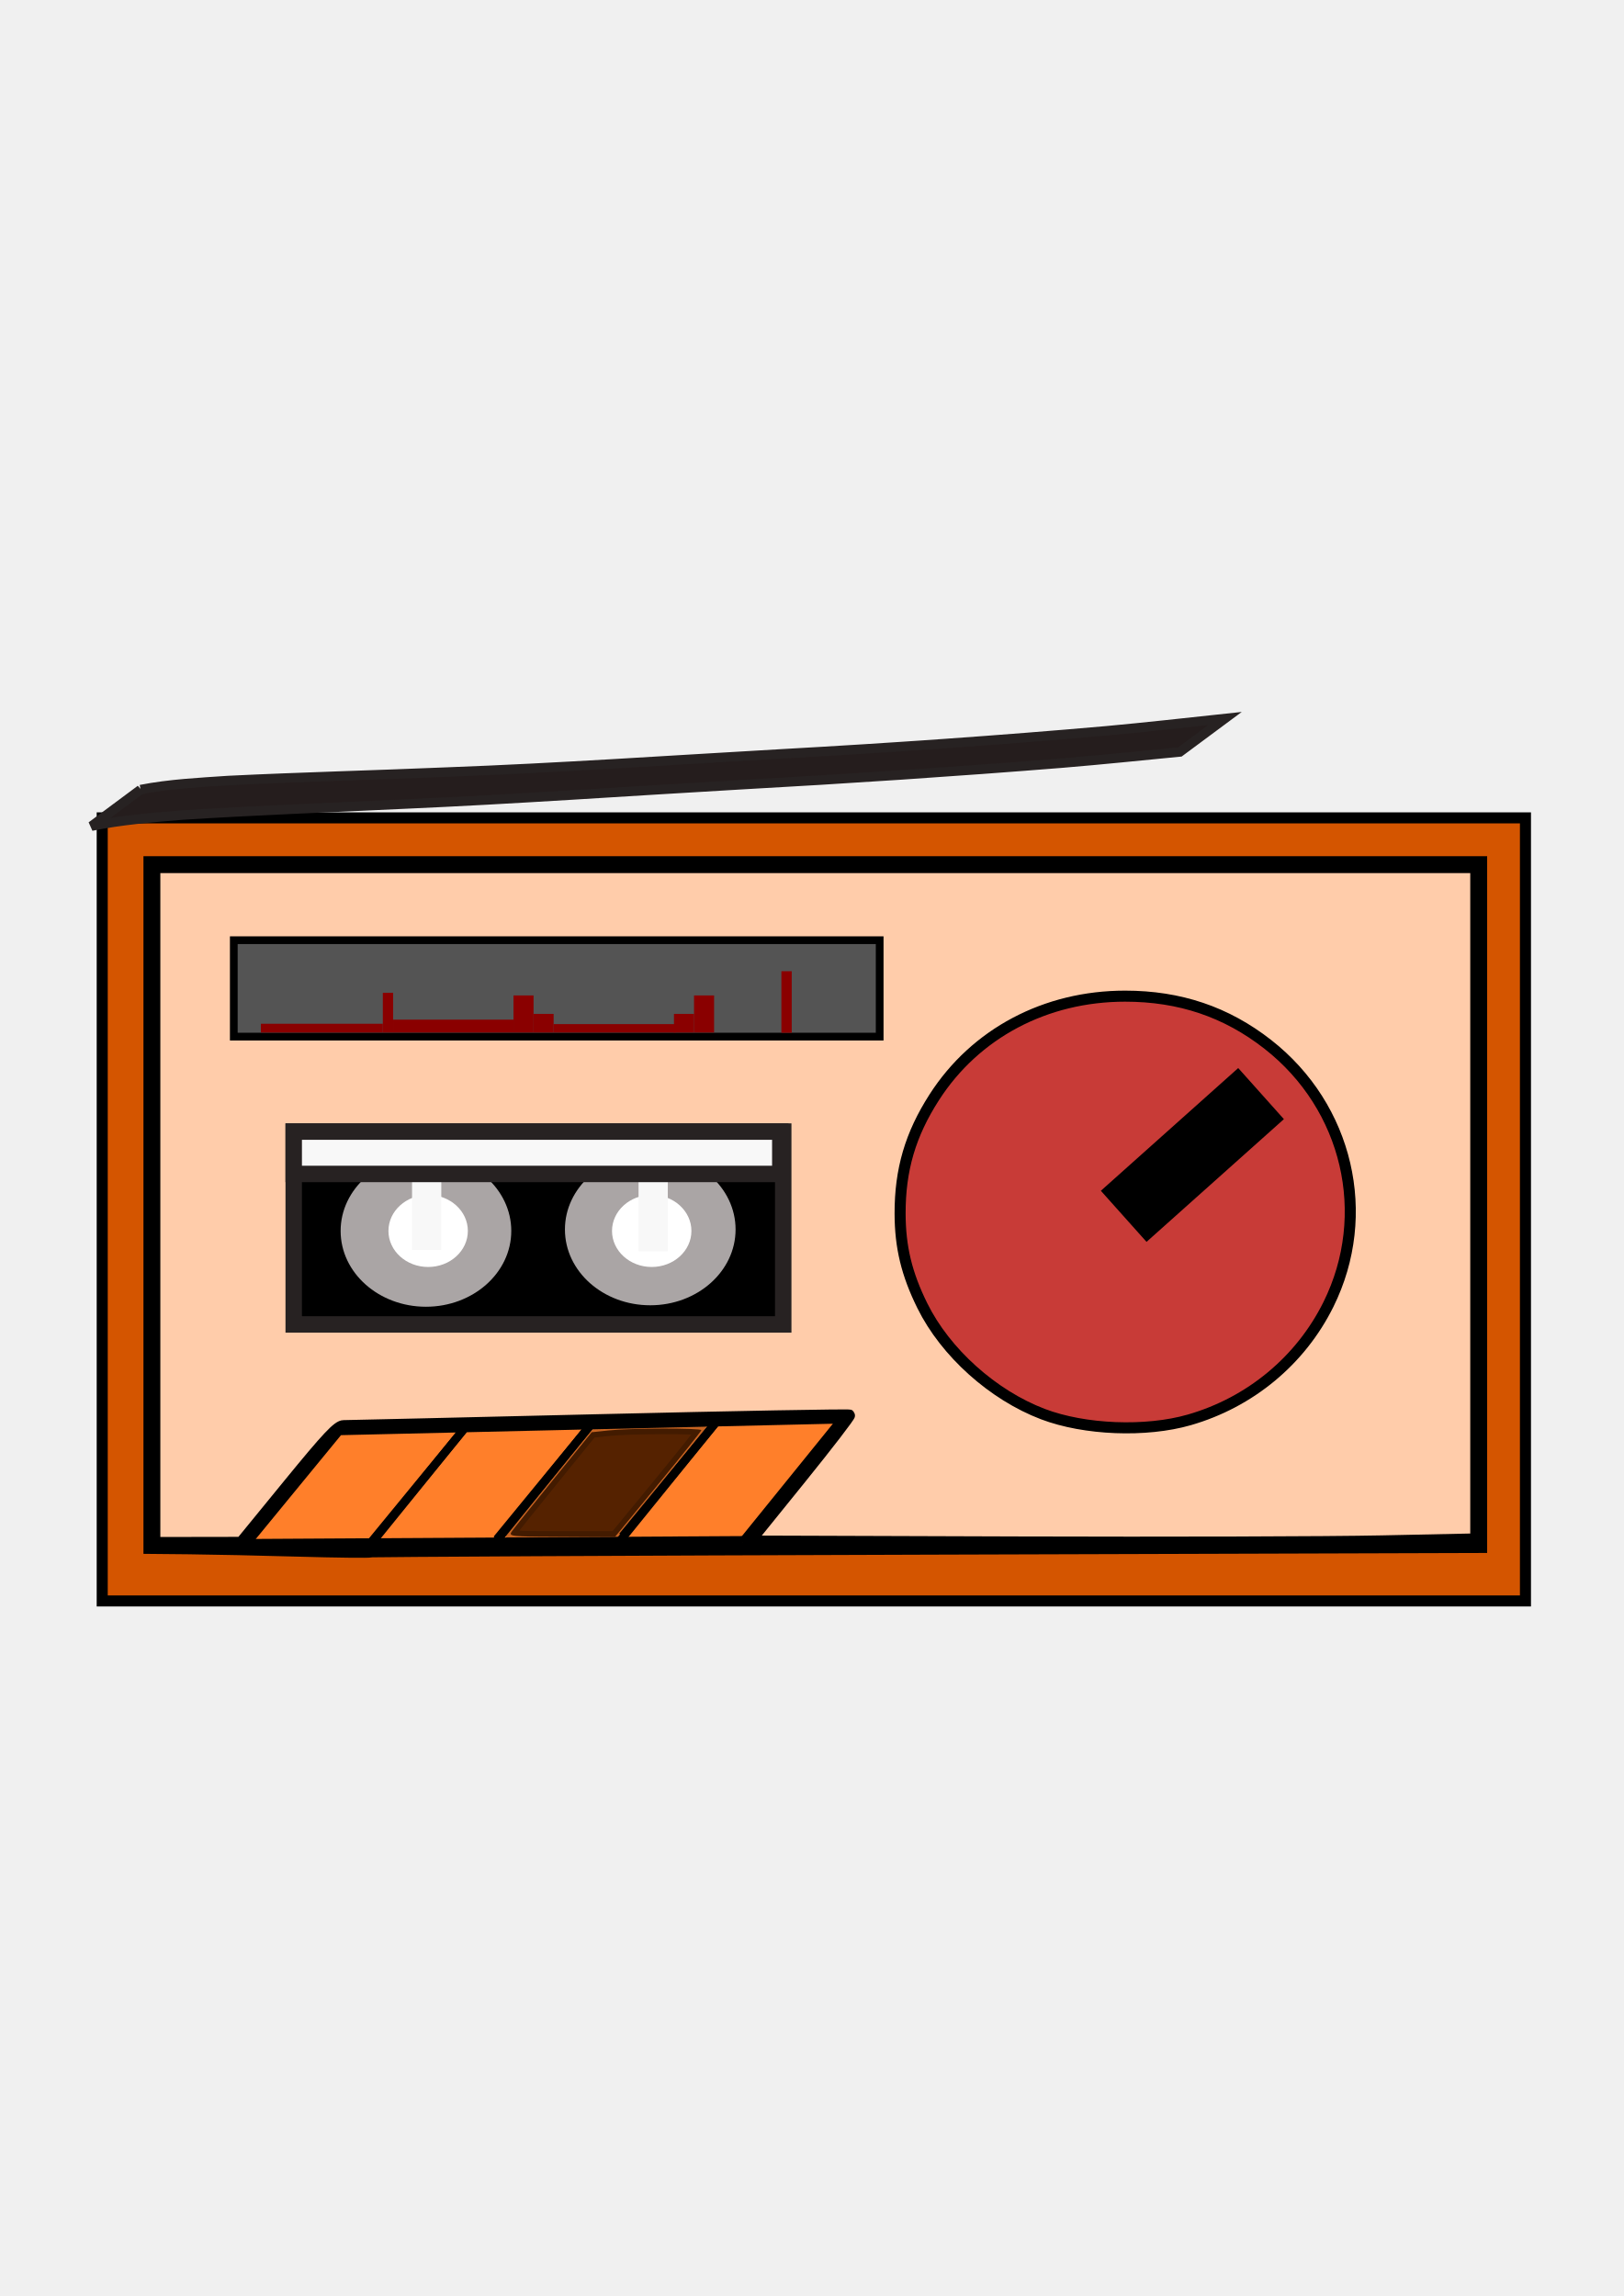
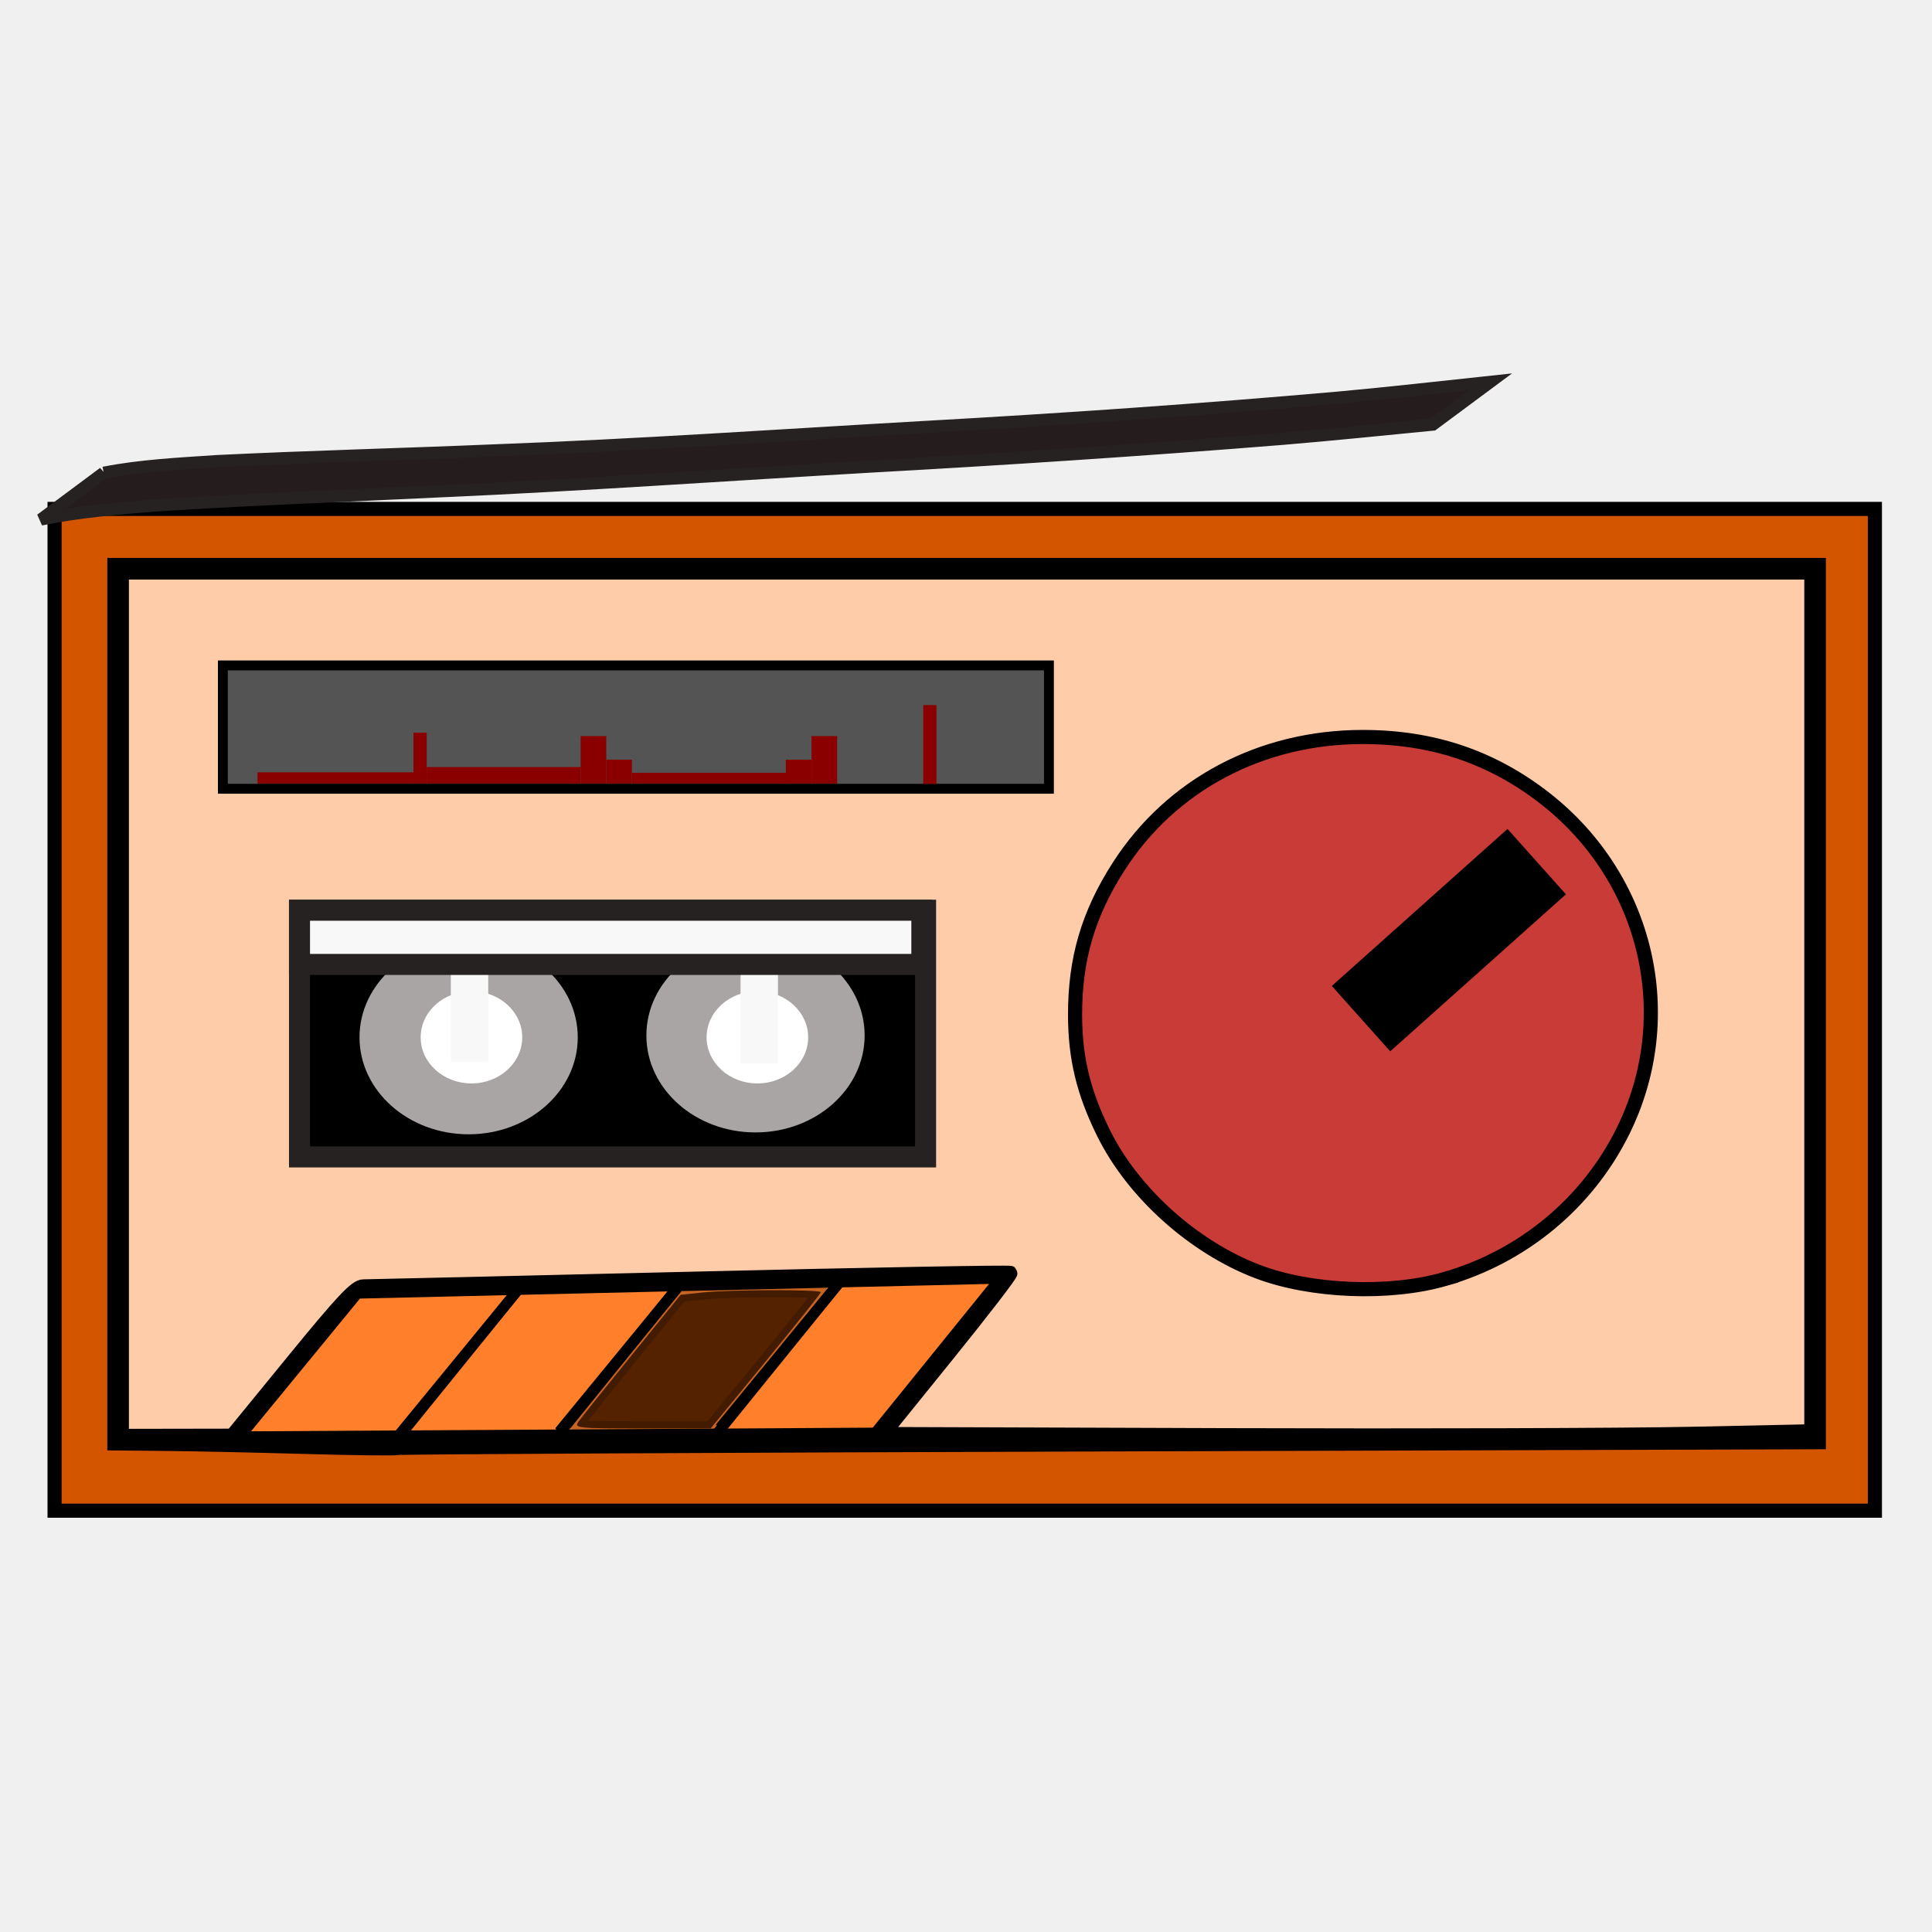
- <svg xmlns="http://www.w3.org/2000/svg" xmlns:ns1="http://www.openswatchbook.org/uri/2009/osb" xmlns:xlink="http://www.w3.org/1999/xlink" width="210mm" height="297mm" viewBox="0 0 210 297" version="1.1" id="svg8">
+ <svg xmlns="http://www.w3.org/2000/svg" xmlns:ns1="http://www.openswatchbook.org/uri/2009/osb" xmlns:xlink="http://www.w3.org/1999/xlink" width="512" height="512" viewBox="0 0 135.467 135.467" version="1.1" id="svg8">
  <defs id="defs2">
-     <linearGradient id="linearGradient6150" ns1:paint="solid">
-       <stop style="stop-color:#aa4400;stop-opacity:1;" offset="0" id="stop6148" />
+     <linearGradient ns1:paint="solid" id="linearGradient6150">
+       <stop id="stop6148" offset="0" style="stop-color:#aa4400;stop-opacity:1;" />
    </linearGradient>
-     <linearGradient xlink:href="#linearGradient6150" id="linearGradient6152" x1="13.229" y1="156.582" x2="197.304" y2="156.582" gradientUnits="userSpaceOnUse" />
+     <linearGradient gradientUnits="userSpaceOnUse" y2="156.582" x2="197.304" y1="156.582" x1="13.229" id="linearGradient6152" xlink:href="#linearGradient6150" />
  </defs>
-   <g id="layer1">
-     <rect style="fill:url(#linearGradient6152);stroke-width:0.265;fill-opacity:1" id="rect3769" width="184.074" height="101.676" x="13.229" y="105.744" />
-     <rect style="fill:#ff7f2a;stroke-width:0.265;fill-opacity:1" id="rect3771" width="172.357" height="88.824" x="19.277" y="111.414" />
-     <ellipse style="fill:#c83b37;stroke-width:0.265;fill-opacity:1" id="path3791" cx="145.521" cy="156.771" rx="29.104" ry="27.97" />
-     <path style="fill:#000000;stroke:#000000;stroke-width:8.865;stroke-linecap:butt;stroke-linejoin:miter;stroke-miterlimit:4;stroke-dasharray:none;stroke-opacity:1" d="m 163.097,141.463 -17.765,15.875" id="path3841" />
-     <path style="fill:none;stroke:#000000;stroke-width:1.065;stroke-linecap:butt;stroke-linejoin:miter;stroke-miterlimit:4;stroke-dasharray:none;stroke-opacity:1" d="m 31.75,199.86 8.25,-10.055 3.845,-4.686 16.253,-0.378 -12.851,15.875" id="path6156" />
-     <path style="fill:none;stroke:#000000;stroke-width:1.065;stroke-linecap:butt;stroke-linejoin:miter;stroke-miterlimit:4;stroke-dasharray:none;stroke-opacity:1" d="M 48.003,199.482 60.098,184.741 76.351,184.363 63.5,200.238" id="path6156-2" />
-     <path style="fill:none;stroke:#000000;stroke-width:1.065;stroke-linecap:butt;stroke-linejoin:miter;stroke-miterlimit:4;stroke-dasharray:none;stroke-opacity:1" d="m 64.256,199.104 12.095,-14.741 16.253,-0.378 -12.851,15.875" id="path6156-29" />
-     <path style="fill:none;stroke:#000000;stroke-width:1.065;stroke-linecap:butt;stroke-linejoin:miter;stroke-miterlimit:4;stroke-dasharray:none;stroke-opacity:1" d="m 80.509,198.726 12.095,-14.741 16.253,-0.378 -12.851,15.875" id="path6156-2-3" />
-     <path style="fill:none;stroke:#000000;stroke-width:1.565;stroke-linecap:butt;stroke-linejoin:miter;stroke-miterlimit:4;stroke-dasharray:none;stroke-opacity:1" d="M 31.75,199.86 96.006,199.482" id="path6191" />
-     <path style="fill:#d45500;fill-opacity:1;stroke:#000000;stroke-width:5.399;stroke-miterlimit:4;stroke-dasharray:none;stroke-opacity:1" d="M 49.964,591.287 V 399.859 H 397.821 745.678 V 591.287 782.716 H 397.821 49.964 Z m 403.929,166.095 270.357,-0.829 V 588.92 421.287 H 398.535 72.821 v 167.857 167.857 l 19.643,0.191 c 10.804,0.105 34.75,0.624 53.214,1.153 18.464,0.529 34.536,0.716 35.714,0.414 1.179,-0.302 123.804,-0.921 272.5,-1.378 z" id="path6249" transform="scale(0.2645833)" />
-     <path style="fill:#ffccaa;fill-opacity:1;stroke:#000000;stroke-width:5.399;stroke-miterlimit:4;stroke-dasharray:none;stroke-opacity:1" d="m 75.678,589.145 v -165 H 398.535 721.392 v 164.121 164.121 l -46.071,0.967 c -25.339,0.532 -105.137,0.767 -177.328,0.522 l -131.257,-0.445 24.613,-30.453 c 13.537,-16.749 24.309,-30.757 23.939,-31.128 -0.371,-0.371 -55.37,0.637 -122.22,2.239 -66.85,1.602 -123.136,2.913 -125.081,2.913 -2.865,0 -7.955,5.41 -26.851,28.536 l -23.316,28.536 -21.071,0.035 -21.071,0.035 z M 581.353,694.176 c 29.789,-8.58 54.442,-29.044 68.02,-56.46 21.752,-43.921 9.484,-96.514 -29.656,-127.14 -20.28,-15.868 -43.042,-23.554 -69.753,-23.554 -38.88,0 -73.2,18.191 -93.277,49.441 -11.687,18.19 -16.744,35.417 -16.698,56.873 0.035,16.391 3.199,29.5 10.871,45.041 11.273,22.836 34.472,43.683 58.971,52.992 20.366,7.739 50.321,8.915 71.523,2.808 z" id="path6253" transform="scale(0.2645833)" />
-     <path style="fill:#552200;fill-opacity:1;stroke:#000000;stroke-width:5.399;stroke-miterlimit:4;stroke-dasharray:none;stroke-opacity:0.216" d="m 250.24,748.642 c 1.027,-1.455 10.224,-12.946 20.438,-25.535 l 18.571,-22.89 8.424,-0.893 c 10.435,-1.107 45.148,-1.183 45.148,-0.099 0,0.437 -9.475,12.33 -21.056,26.429 l -21.056,25.634 h -26.168 c -25.189,0 -26.098,-0.099 -24.301,-2.645 z" id="path6269" transform="scale(0.2645833)" />
-     <rect style="fill:#545454;fill-opacity:1;stroke:#000000;stroke-width:1;stroke-miterlimit:4;stroke-dasharray:none;stroke-opacity:1" id="rect6281" width="83.533" height="12.473" x="30.238" y="121.619" />
-     <rect style="fill:none;fill-opacity:1;stroke:#070707;stroke-width:1;stroke-miterlimit:4;stroke-dasharray:none;stroke-opacity:0" id="rect6287" width="14.363" height="3.402" x="30.238" y="130.69" />
-     <rect style="fill:#8a0000;fill-opacity:1;stroke:#070707;stroke-width:1;stroke-miterlimit:4;stroke-dasharray:none;stroke-opacity:0" id="rect6316" width="15.769" height="1.136" x="33.743" y="132.429" />
-     <rect style="fill:#8a0000;fill-opacity:1;stroke:#070707;stroke-width:1;stroke-miterlimit:4;stroke-dasharray:none;stroke-opacity:0" id="rect6318" width="1.336" height="5.145" x="49.512" y="128.42" />
-     <rect style="fill:#8a0000;fill-opacity:1;stroke:#070707;stroke-width:1.204;stroke-miterlimit:4;stroke-dasharray:none;stroke-opacity:0" id="rect6316-7" width="15.565" height="1.667" x="50.848" y="131.897" />
-     <rect style="fill:#8a0000;fill-opacity:1;stroke:#070707;stroke-width:1.346;stroke-miterlimit:4;stroke-dasharray:none;stroke-opacity:0" id="rect6318-6" width="2.594" height="4.799" x="66.413" y="128.765" />
-     <rect style="fill:#8a0000;fill-opacity:1;stroke:#070707;stroke-width:0.954;stroke-miterlimit:4;stroke-dasharray:none;stroke-opacity:0" id="rect6318-6-3" width="2.594" height="2.412" x="69.008" y="131.153" />
-     <rect style="fill:#8a0000;fill-opacity:1;stroke:#070707;stroke-width:0.98;stroke-miterlimit:4;stroke-dasharray:none;stroke-opacity:0" id="rect6316-7-1" width="15.789" height="1.089" x="71.602" y="132.475" />
-     <rect style="fill:#8a0000;fill-opacity:1;stroke:#070707;stroke-width:1.346;stroke-miterlimit:4;stroke-dasharray:none;stroke-opacity:0" id="rect6318-6-7" width="2.594" height="4.799" x="89.761" y="128.765" />
-     <rect style="fill:#8a0000;fill-opacity:1;stroke:#070707;stroke-width:0.954;stroke-miterlimit:4;stroke-dasharray:none;stroke-opacity:0" id="rect6318-6-3-0" width="2.594" height="2.412" x="87.167" y="131.153" />
-     <rect style="fill:#8a0000;fill-opacity:1;stroke:#070707;stroke-width:1.244;stroke-miterlimit:4;stroke-dasharray:none;stroke-opacity:0" id="rect6318-2" width="1.336" height="7.967" x="101.061" y="125.631" />
-     <flowRoot xml:space="preserve" id="flowRoot6401" style="font-style:normal;font-weight:normal;font-size:40px;line-height:1.25;font-family:sans-serif;letter-spacing:0px;word-spacing:0px;fill:#000000;fill-opacity:1;stroke:none" transform="scale(0.2645833)">
-       <flowRegion id="flowRegion6403">
-         <rect id="rect6405" width="268.701" height="41.416" x="436.386" y="697.245" />
-       </flowRegion>
-       <flowPara id="flowPara6407">R</flowPara>
-     </flowRoot>
-     <flowRoot xml:space="preserve" id="flowRoot6417" style="fill:black;fill-opacity:1;stroke:none;font-family:sans-serif;font-style:normal;font-weight:normal;font-size:40px;line-height:1.25;letter-spacing:0px;word-spacing:0px">
-       <flowRegion id="flowRegion6419">
-         <rect id="rect6421" width="327.289" height="62.629" x="74.751" y="217.423" />
-       </flowRegion>
-       <flowPara id="flowPara6423" />
-     </flowRoot>
-     <rect style="fill:#000000;fill-opacity:1;stroke:#272222;stroke-width:2.126;stroke-linecap:butt;stroke-miterlimit:4;stroke-dasharray:none;stroke-opacity:1" id="rect6681" width="63.311" height="24.946" x="37.987" y="146.376" />
-     <ellipse style="fill:#aaa5a5;fill-opacity:1;stroke:#000000;stroke-width:2.546;stroke-linecap:butt;stroke-miterlimit:4;stroke-dasharray:none;stroke-opacity:0" id="path6703" cx="55.09" cy="159.228" rx="11.035" ry="9.806" />
-     <ellipse style="fill:#aaa5a5;fill-opacity:1;stroke:#000000;stroke-width:2.546;stroke-linecap:butt;stroke-miterlimit:4;stroke-dasharray:none;stroke-opacity:0" id="path6703-0" cx="84.1" cy="159.039" rx="11.035" ry="9.806" />
-     <ellipse style="fill:#ffffff;fill-opacity:1;stroke:#000000;stroke-width:1.683;stroke-linecap:butt;stroke-miterlimit:4;stroke-dasharray:none;stroke-opacity:0" id="path6683-4" cx="55.374" cy="159.228" rx="5.135" ry="4.663" />
-     <ellipse style="fill:#ffffff;fill-opacity:1;stroke:#000000;stroke-width:1.683;stroke-linecap:butt;stroke-miterlimit:4;stroke-dasharray:none;stroke-opacity:0" id="path6683-5" cx="84.289" cy="159.228" rx="5.135" ry="4.663" />
-     <rect style="fill:#f8f8f8;fill-opacity:1;stroke:#000000;stroke-width:1.737;stroke-linecap:butt;stroke-miterlimit:4;stroke-dasharray:none;stroke-opacity:0" id="rect6756" width="3.783" height="10.583" x="53.291" y="151.101" />
-     <rect style="fill:#f8f8f8;fill-opacity:1;stroke:#000000;stroke-width:1.737;stroke-linecap:butt;stroke-miterlimit:4;stroke-dasharray:none;stroke-opacity:0" id="rect6756-3" width="3.783" height="10.583" x="82.586" y="151.29" />
-     <rect style="fill:#f8f8f8;fill-opacity:1;stroke:#272222;stroke-width:2.126;stroke-linecap:butt;stroke-miterlimit:4;stroke-dasharray:none;stroke-opacity:1" id="rect6788" width="62.933" height="5.481" x="37.987" y="146.376" />
-     <path style="fill:#251d1d;fill-opacity:1;stroke:#272222;stroke-width:1.226;stroke-linecap:butt;stroke-miterlimit:4;stroke-dasharray:none;stroke-opacity:1" id="path6825" d="m 18.187,102.138 c 3.75,-0.739 7.569,-0.915 11.373,-1.175 9.404,-0.46 18.816,-0.694 28.223,-1.092 14.468,-0.536 28.915,-1.538 43.369,-2.359 13.989,-0.779 27.966,-1.747 41.922,-2.976 5.125,-0.47 10.239,-1.048 15.356,-1.595 0,0 -5.832,4.328 -5.832,4.328 v 0 c -5.053,0.491 -10.103,1.015 -15.162,1.436 -13.897,1.121 -27.809,2.039 -41.729,2.811 -14.526,0.835 -29.04,1.867 -43.576,2.502 -9.546,0.467 -19.1,0.804 -28.638,1.423 -3.909,0.318 -7.814,0.638 -11.663,1.424 0,0 6.358,-4.728 6.358,-4.728 z" />
+   <g id="layer1" transform="translate(0,-161.5333)">
+     <g id="layer1-3" transform="matrix(0.6933946,0,0,0.6933946,-5.339846,123.8598)">
+       <rect y="105.744" x="13.229" height="101.676" width="184.074" id="rect3769" style="fill:url(#linearGradient6152);fill-opacity:1;stroke-width:0.265" />
+       <rect y="111.414" x="19.277" height="88.824" width="172.357" id="rect3771" style="fill:#ff7f2a;fill-opacity:1;stroke-width:0.265" />
+       <ellipse ry="27.97" rx="29.104" cy="156.771" cx="145.521" id="path3791" style="fill:#c83b37;fill-opacity:1;stroke-width:0.265" />
+       <path id="path3841" d="m 163.097,141.463 -17.765,15.875" style="fill:#000000;stroke:#000000;stroke-width:8.865;stroke-linecap:butt;stroke-linejoin:miter;stroke-miterlimit:4;stroke-dasharray:none;stroke-opacity:1" />
+       <path id="path6156" d="m 31.75,199.86 8.25,-10.055 3.845,-4.686 16.253,-0.378 -12.851,15.875" style="fill:none;stroke:#000000;stroke-width:1.065;stroke-linecap:butt;stroke-linejoin:miter;stroke-miterlimit:4;stroke-dasharray:none;stroke-opacity:1" />
+       <path id="path6156-2" d="M 48.003,199.482 60.098,184.741 76.351,184.363 63.5,200.238" style="fill:none;stroke:#000000;stroke-width:1.065;stroke-linecap:butt;stroke-linejoin:miter;stroke-miterlimit:4;stroke-dasharray:none;stroke-opacity:1" />
+       <path id="path6156-29" d="m 64.256,199.104 12.095,-14.741 16.253,-0.378 -12.851,15.875" style="fill:none;stroke:#000000;stroke-width:1.065;stroke-linecap:butt;stroke-linejoin:miter;stroke-miterlimit:4;stroke-dasharray:none;stroke-opacity:1" />
+       <path id="path6156-2-3" d="m 80.509,198.726 12.095,-14.741 16.253,-0.378 -12.851,15.875" style="fill:none;stroke:#000000;stroke-width:1.065;stroke-linecap:butt;stroke-linejoin:miter;stroke-miterlimit:4;stroke-dasharray:none;stroke-opacity:1" />
+       <path id="path6191" d="M 31.75,199.86 96.006,199.482" style="fill:none;stroke:#000000;stroke-width:1.565;stroke-linecap:butt;stroke-linejoin:miter;stroke-miterlimit:4;stroke-dasharray:none;stroke-opacity:1" />
+       <path transform="scale(0.2645833)" id="path6249" d="M 49.964,591.287 V 399.859 H 397.821 745.678 V 591.287 782.716 H 397.821 49.964 Z m 403.929,166.095 270.357,-0.829 V 588.92 421.287 H 398.535 72.821 v 167.857 167.857 l 19.643,0.191 c 10.804,0.105 34.75,0.624 53.214,1.153 18.464,0.529 34.536,0.716 35.714,0.414 1.179,-0.302 123.804,-0.921 272.5,-1.378 z" style="fill:#d45500;fill-opacity:1;stroke:#000000;stroke-width:5.399;stroke-miterlimit:4;stroke-dasharray:none;stroke-opacity:1" />
+       <path transform="scale(0.2645833)" id="path6253" d="m 75.678,589.145 v -165 H 398.535 721.392 v 164.121 164.121 l -46.071,0.967 c -25.339,0.532 -105.137,0.767 -177.328,0.522 l -131.257,-0.445 24.613,-30.453 c 13.537,-16.749 24.309,-30.757 23.939,-31.128 -0.371,-0.371 -55.37,0.637 -122.22,2.239 -66.85,1.602 -123.136,2.913 -125.081,2.913 -2.865,0 -7.955,5.41 -26.851,28.536 l -23.316,28.536 -21.071,0.035 -21.071,0.035 z M 581.353,694.176 c 29.789,-8.58 54.442,-29.044 68.02,-56.46 21.752,-43.921 9.484,-96.514 -29.656,-127.14 -20.28,-15.868 -43.042,-23.554 -69.753,-23.554 -38.88,0 -73.2,18.191 -93.277,49.441 -11.687,18.19 -16.744,35.417 -16.698,56.873 0.035,16.391 3.199,29.5 10.871,45.041 11.273,22.836 34.472,43.683 58.971,52.992 20.366,7.739 50.321,8.915 71.523,2.808 z" style="fill:#ffccaa;fill-opacity:1;stroke:#000000;stroke-width:5.399;stroke-miterlimit:4;stroke-dasharray:none;stroke-opacity:1" />
+       <path transform="scale(0.2645833)" id="path6269" d="m 250.24,748.642 c 1.027,-1.455 10.224,-12.946 20.438,-25.535 l 18.571,-22.89 8.424,-0.893 c 10.435,-1.107 45.148,-1.183 45.148,-0.099 0,0.437 -9.475,12.33 -21.056,26.429 l -21.056,25.634 h -26.168 c -25.189,0 -26.098,-0.099 -24.301,-2.645 z" style="fill:#552200;fill-opacity:1;stroke:#000000;stroke-width:5.399;stroke-miterlimit:4;stroke-dasharray:none;stroke-opacity:0.216" />
+       <rect y="121.619" x="30.238" height="12.473" width="83.533" id="rect6281" style="fill:#545454;fill-opacity:1;stroke:#000000;stroke-width:1;stroke-miterlimit:4;stroke-dasharray:none;stroke-opacity:1" />
+       <rect y="130.69" x="30.238" height="3.402" width="14.363" id="rect6287" style="fill:none;fill-opacity:1;stroke:#070707;stroke-width:1;stroke-miterlimit:4;stroke-dasharray:none;stroke-opacity:0" />
+       <rect y="132.429" x="33.743" height="1.136" width="15.769" id="rect6316" style="fill:#8a0000;fill-opacity:1;stroke:#070707;stroke-width:1;stroke-miterlimit:4;stroke-dasharray:none;stroke-opacity:0" />
+       <rect y="128.42" x="49.512" height="5.145" width="1.336" id="rect6318" style="fill:#8a0000;fill-opacity:1;stroke:#070707;stroke-width:1;stroke-miterlimit:4;stroke-dasharray:none;stroke-opacity:0" />
+       <rect y="131.897" x="50.848" height="1.667" width="15.565" id="rect6316-7" style="fill:#8a0000;fill-opacity:1;stroke:#070707;stroke-width:1.204;stroke-miterlimit:4;stroke-dasharray:none;stroke-opacity:0" />
+       <rect y="128.765" x="66.413" height="4.799" width="2.594" id="rect6318-6" style="fill:#8a0000;fill-opacity:1;stroke:#070707;stroke-width:1.346;stroke-miterlimit:4;stroke-dasharray:none;stroke-opacity:0" />
+       <rect y="131.153" x="69.008" height="2.412" width="2.594" id="rect6318-6-3" style="fill:#8a0000;fill-opacity:1;stroke:#070707;stroke-width:0.954;stroke-miterlimit:4;stroke-dasharray:none;stroke-opacity:0" />
+       <rect y="132.475" x="71.602" height="1.089" width="15.789" id="rect6316-7-1" style="fill:#8a0000;fill-opacity:1;stroke:#070707;stroke-width:0.98;stroke-miterlimit:4;stroke-dasharray:none;stroke-opacity:0" />
+       <rect y="128.765" x="89.761" height="4.799" width="2.594" id="rect6318-6-7" style="fill:#8a0000;fill-opacity:1;stroke:#070707;stroke-width:1.346;stroke-miterlimit:4;stroke-dasharray:none;stroke-opacity:0" />
+       <rect y="131.153" x="87.167" height="2.412" width="2.594" id="rect6318-6-3-0" style="fill:#8a0000;fill-opacity:1;stroke:#070707;stroke-width:0.954;stroke-miterlimit:4;stroke-dasharray:none;stroke-opacity:0" />
+       <rect y="125.631" x="101.061" height="7.967" width="1.336" id="rect6318-2" style="fill:#8a0000;fill-opacity:1;stroke:#070707;stroke-width:1.244;stroke-miterlimit:4;stroke-dasharray:none;stroke-opacity:0" />
+       <flowRoot transform="scale(0.2645833)" style="font-style:normal;font-weight:normal;font-size:40px;line-height:1.25;font-family:sans-serif;letter-spacing:0px;word-spacing:0px;fill:#000000;fill-opacity:1;stroke:none" id="flowRoot6401" xml:space="preserve">
+         <flowRegion id="flowRegion6403">
+           <rect y="697.245" x="436.386" height="41.416" width="268.701" id="rect6405" />
+         </flowRegion>
+         <flowPara id="flowPara6407">R</flowPara>
+       </flowRoot>
+       <flowRoot style="font-style:normal;font-weight:normal;font-size:40px;line-height:1.25;font-family:sans-serif;letter-spacing:0px;word-spacing:0px;fill:#000000;fill-opacity:1;stroke:none" id="flowRoot6417" xml:space="preserve">
+         <flowRegion id="flowRegion6419">
+           <rect y="217.423" x="74.751" height="62.629" width="327.289" id="rect6421" />
+         </flowRegion>
+         <flowPara id="flowPara6423" />
+       </flowRoot>
+       <rect y="146.376" x="37.987" height="24.946" width="63.311" id="rect6681" style="fill:#000000;fill-opacity:1;stroke:#272222;stroke-width:2.126;stroke-linecap:butt;stroke-miterlimit:4;stroke-dasharray:none;stroke-opacity:1" />
+       <ellipse ry="9.806" rx="11.035" cy="159.228" cx="55.09" id="path6703" style="fill:#aaa5a5;fill-opacity:1;stroke:#000000;stroke-width:2.546;stroke-linecap:butt;stroke-miterlimit:4;stroke-dasharray:none;stroke-opacity:0" />
+       <ellipse ry="9.806" rx="11.035" cy="159.039" cx="84.1" id="path6703-0" style="fill:#aaa5a5;fill-opacity:1;stroke:#000000;stroke-width:2.546;stroke-linecap:butt;stroke-miterlimit:4;stroke-dasharray:none;stroke-opacity:0" />
+       <ellipse ry="4.663" rx="5.135" cy="159.228" cx="55.374" id="path6683-4" style="fill:#ffffff;fill-opacity:1;stroke:#000000;stroke-width:1.683;stroke-linecap:butt;stroke-miterlimit:4;stroke-dasharray:none;stroke-opacity:0" />
+       <ellipse ry="4.663" rx="5.135" cy="159.228" cx="84.289" id="path6683-5" style="fill:#ffffff;fill-opacity:1;stroke:#000000;stroke-width:1.683;stroke-linecap:butt;stroke-miterlimit:4;stroke-dasharray:none;stroke-opacity:0" />
+       <rect y="151.101" x="53.291" height="10.583" width="3.783" id="rect6756" style="fill:#f8f8f8;fill-opacity:1;stroke:#000000;stroke-width:1.737;stroke-linecap:butt;stroke-miterlimit:4;stroke-dasharray:none;stroke-opacity:0" />
+       <rect y="151.29" x="82.586" height="10.583" width="3.783" id="rect6756-3" style="fill:#f8f8f8;fill-opacity:1;stroke:#000000;stroke-width:1.737;stroke-linecap:butt;stroke-miterlimit:4;stroke-dasharray:none;stroke-opacity:0" />
+       <rect y="146.376" x="37.987" height="5.481" width="62.933" id="rect6788" style="fill:#f8f8f8;fill-opacity:1;stroke:#272222;stroke-width:2.126;stroke-linecap:butt;stroke-miterlimit:4;stroke-dasharray:none;stroke-opacity:1" />
+       <path d="m 18.187,102.138 c 3.75,-0.739 7.569,-0.915 11.373,-1.175 9.404,-0.46 18.816,-0.694 28.223,-1.092 14.468,-0.536 28.915,-1.538 43.369,-2.359 13.989,-0.779 27.966,-1.747 41.922,-2.976 5.125,-0.47 10.239,-1.048 15.356,-1.595 0,0 -5.832,4.328 -5.832,4.328 v 0 c -5.053,0.491 -10.103,1.015 -15.162,1.436 -13.897,1.121 -27.809,2.039 -41.729,2.811 -14.526,0.835 -29.04,1.867 -43.576,2.502 -9.546,0.467 -19.1,0.804 -28.638,1.423 -3.909,0.318 -7.814,0.638 -11.663,1.424 0,0 6.358,-4.728 6.358,-4.728 z" id="path6825" style="fill:#251d1d;fill-opacity:1;stroke:#272222;stroke-width:1.226;stroke-linecap:butt;stroke-miterlimit:4;stroke-dasharray:none;stroke-opacity:1" />
+     </g>
  </g>
</svg>
